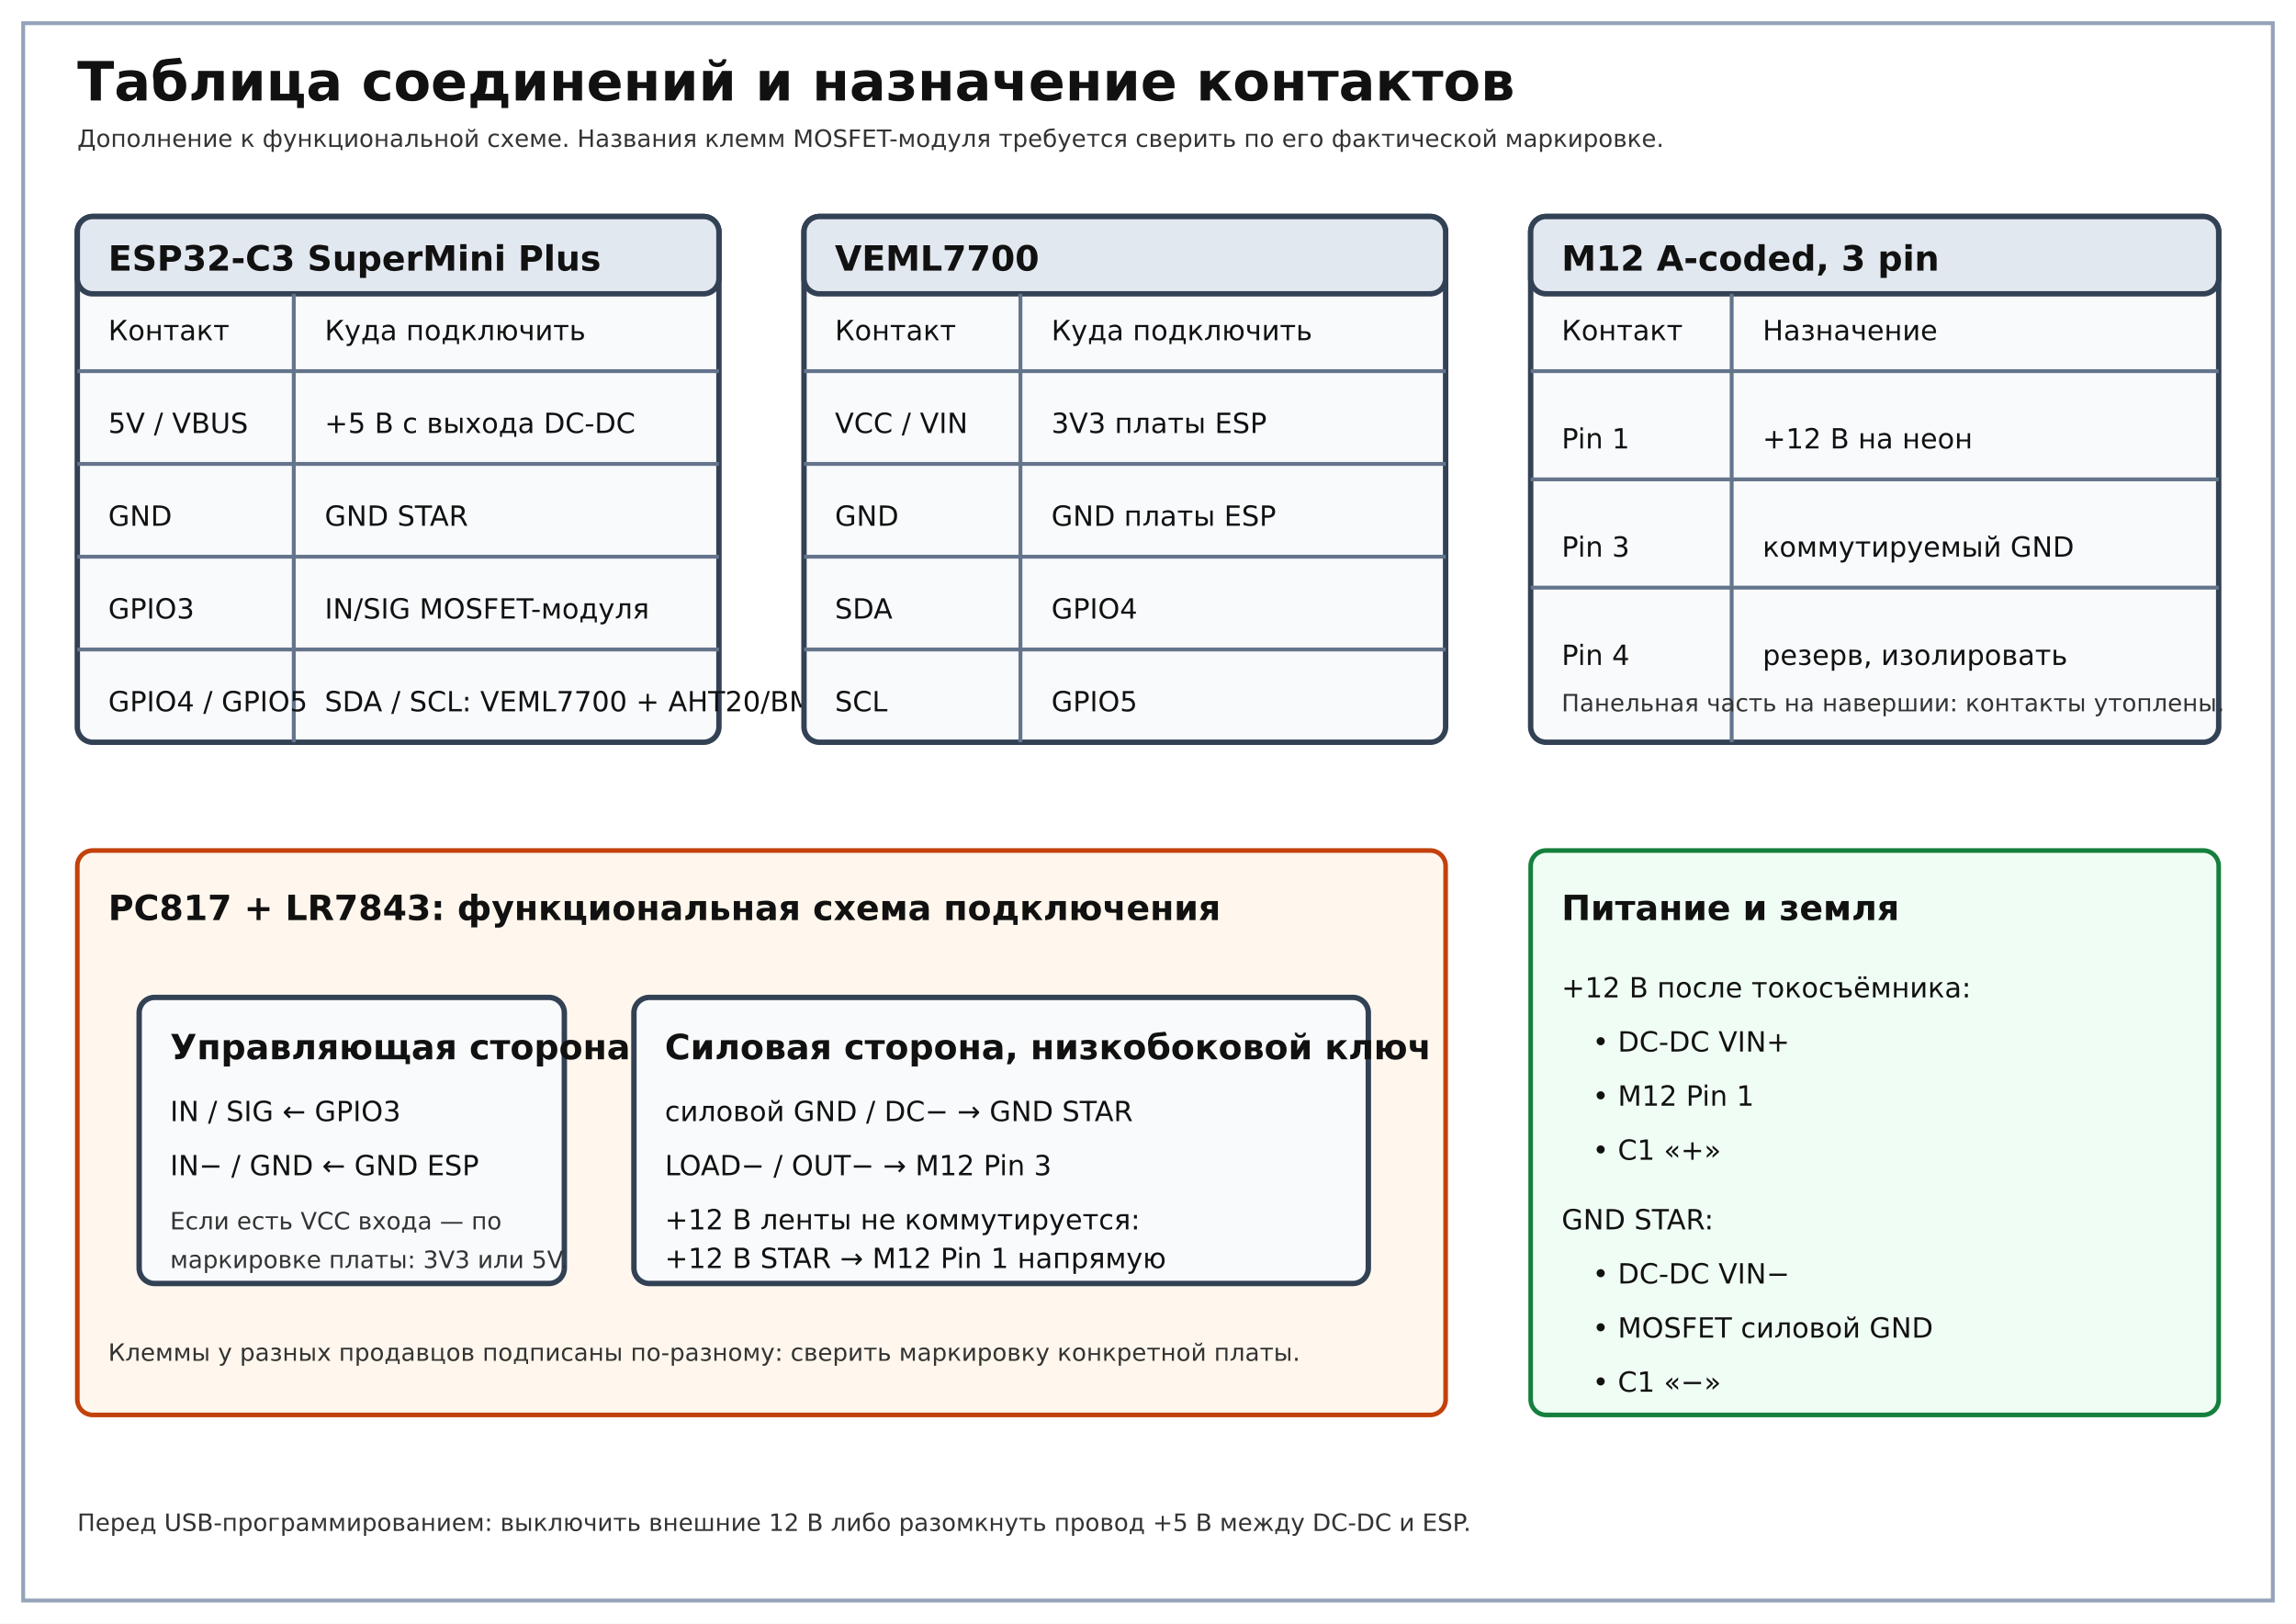
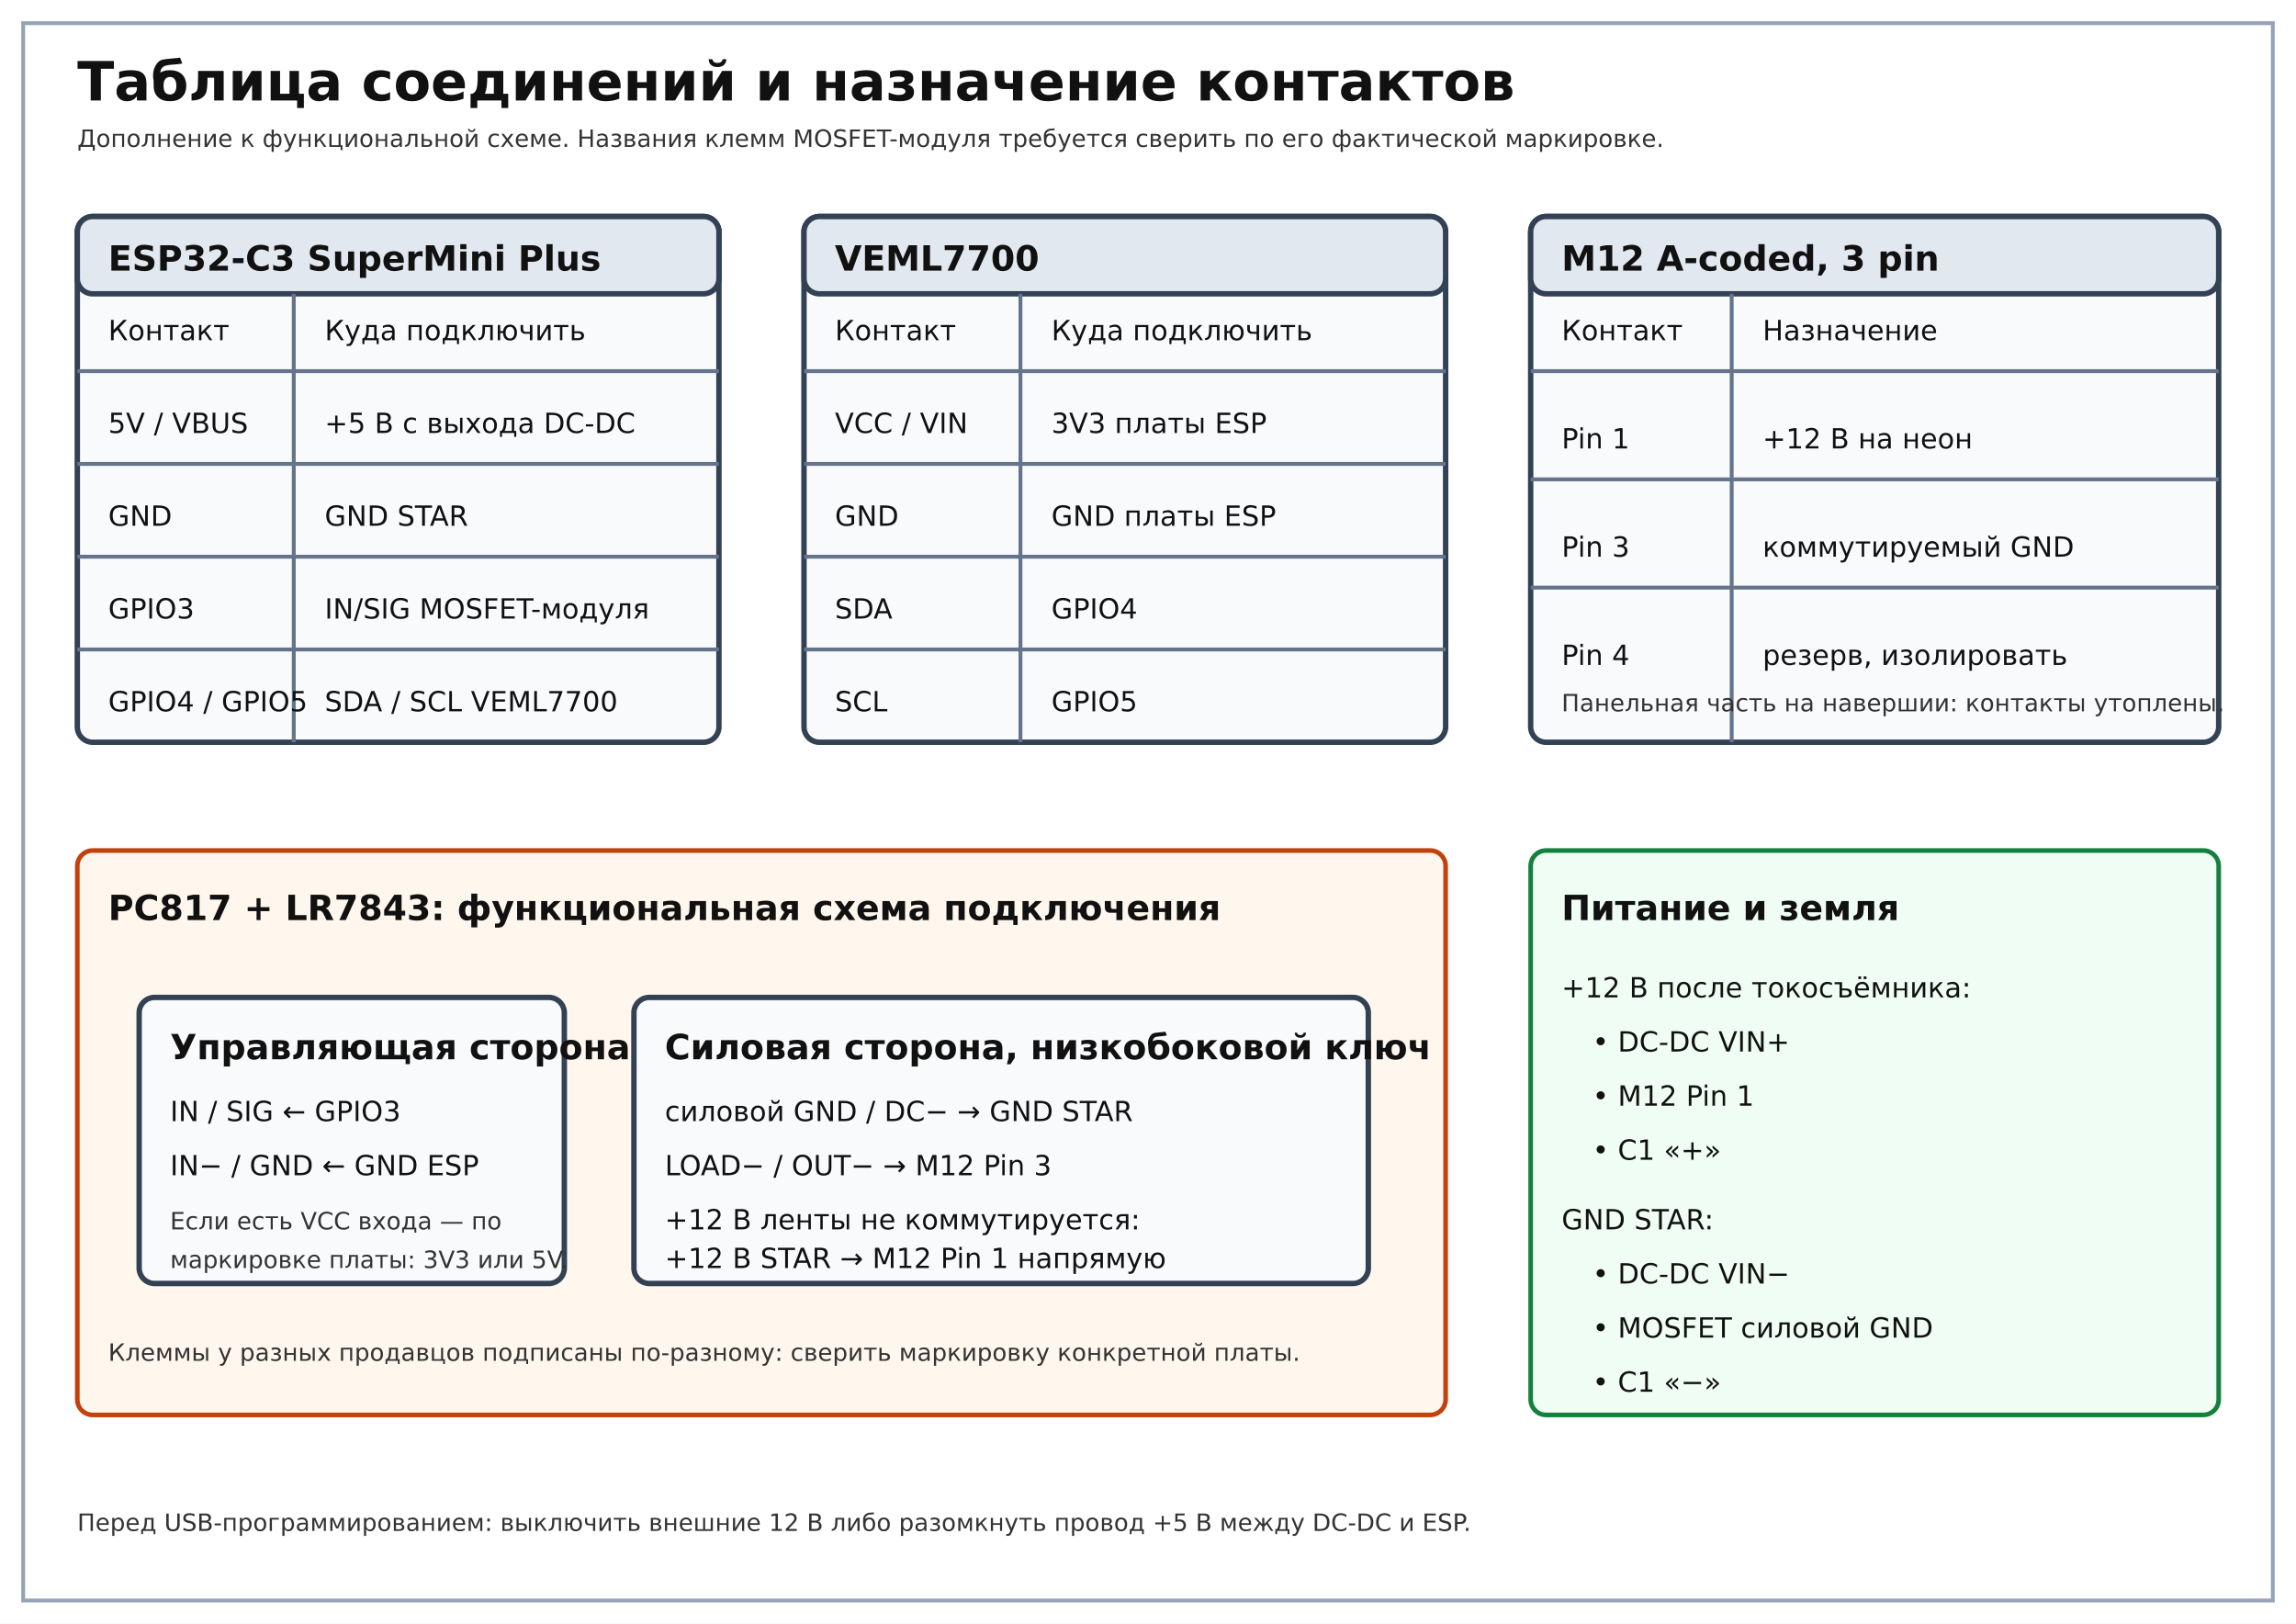
<svg xmlns="http://www.w3.org/2000/svg" width="297mm" height="210mm" viewBox="0 0 297 210">
  <defs>
    <style>
.t1{font:700 7px 'DejaVu Sans',Arial,sans-serif;fill:#111}.t2{font:700 4.5px 'DejaVu Sans',Arial,sans-serif;fill:#111}.t{font:3.6px 'DejaVu Sans',Arial,sans-serif;fill:#111}.s{font:3.1px 'DejaVu Sans',Arial,sans-serif;fill:#333}.box{fill:#f8fafc;stroke:#334155;stroke-width:.7;rx:2}.head{fill:#e2e8f0;stroke:#334155;stroke-width:.7;rx:2}.line{stroke:#64748b;stroke-width:.5}.warn{fill:#fff7ed;stroke:#c2410c;stroke-width:.6;rx:2}.ok{fill:#f0fdf4;stroke:#15803d;stroke-width:.6;rx:2}
</style>
  </defs>
  <rect width="297" height="210" fill="white" />
  <rect x="3" y="3" width="291" height="204" fill="none" stroke="#94a3b8" stroke-width=".5" />
  <text x="10" y="13" class="t1">Таблица соединений и назначение контактов</text>
  <text x="10" y="19" class="s">Дополнение к функциональной схеме. Названия клемм MOSFET-модуля требуется сверить по его фактической маркировке.</text>
  <rect x="10" y="28" width="83" height="68" class="box" />
  <rect x="10" y="28" width="83" height="10" class="head" />
  <text x="14" y="35" class="t2">ESP32-C3 SuperMini Plus</text>
  <line x1="10" y1="48" x2="93" y2="48" class="line" />
  <line x1="10" y1="60" x2="93" y2="60" class="line" />
  <line x1="10" y1="72" x2="93" y2="72" class="line" />
  <line x1="10" y1="84" x2="93" y2="84" class="line" />
  <line x1="38" y1="38" x2="38" y2="96" class="line" />
  <text x="14" y="44" class="t">Контакт</text>
  <text x="42" y="44" class="t">Куда подключить</text>
  <text x="14" y="56" class="t">5V / VBUS</text>
  <text x="42" y="56" class="t">+5 В с выхода DC-DC</text>
  <text x="14" y="68" class="t">GND</text>
  <text x="42" y="68" class="t">GND STAR</text>
  <text x="14" y="80" class="t">GPIO3</text>
  <text x="42" y="80" class="t">IN/SIG MOSFET-модуля</text>
  <text x="14" y="92" class="t">GPIO4 / GPIO5</text>
-   <text x="42" y="92" class="t">SDA / SCL: VEML7700 + AHT20/BMP280</text>
+   <text x="42" y="92" class="t">SDA / SCL VEML7700</text>
  <rect x="104" y="28" width="83" height="68" class="box" />
  <rect x="104" y="28" width="83" height="10" class="head" />
  <text x="108" y="35" class="t2">VEML7700</text>
  <line x1="104" y1="48" x2="187" y2="48" class="line" />
  <line x1="104" y1="60" x2="187" y2="60" class="line" />
  <line x1="104" y1="72" x2="187" y2="72" class="line" />
  <line x1="104" y1="84" x2="187" y2="84" class="line" />
  <line x1="132" y1="38" x2="132" y2="96" class="line" />
  <text x="108" y="44" class="t">Контакт</text>
  <text x="136" y="44" class="t">Куда подключить</text>
  <text x="108" y="56" class="t">VCC / VIN</text>
  <text x="136" y="56" class="t">3V3 платы ESP</text>
  <text x="108" y="68" class="t">GND</text>
  <text x="136" y="68" class="t">GND платы ESP</text>
  <text x="108" y="80" class="t">SDA</text>
  <text x="136" y="80" class="t">GPIO4</text>
  <text x="108" y="92" class="t">SCL</text>
  <text x="136" y="92" class="t">GPIO5</text>
  <rect x="198" y="28" width="89" height="68" class="box" />
  <rect x="198" y="28" width="89" height="10" class="head" />
  <text x="202" y="35" class="t2">M12 A-coded, 3 pin</text>
  <line x1="198" y1="48" x2="287" y2="48" class="line" />
  <line x1="198" y1="62" x2="287" y2="62" class="line" />
  <line x1="198" y1="76" x2="287" y2="76" class="line" />
  <line x1="224" y1="38" x2="224" y2="96" class="line" />
  <text x="202" y="44" class="t">Контакт</text>
  <text x="228" y="44" class="t">Назначение</text>
  <text x="202" y="58" class="t">Pin 1</text>
  <text x="228" y="58" class="t">+12 В на неон</text>
  <text x="202" y="72" class="t">Pin 3</text>
  <text x="228" y="72" class="t">коммутируемый GND</text>
  <text x="202" y="86" class="t">Pin 4</text>
  <text x="228" y="86" class="t">резерв, изолировать</text>
  <text x="202" y="92" class="s">Панельная часть на навершии: контакты утоплены.</text>
  <rect x="10" y="110" width="177" height="73" class="warn" />
  <text x="14" y="119" class="t2">PC817 + LR7843: функциональная схема подключения</text>
  <rect x="18" y="129" width="55" height="37" class="box" />
  <text x="22" y="137" class="t2">Управляющая сторона</text>
  <text x="22" y="145" class="t">IN / SIG ← GPIO3</text>
  <text x="22" y="152" class="t">IN− / GND ← GND ESP</text>
  <text x="22" y="159" class="s">Если есть VCC входа — по</text>
  <text x="22" y="164" class="s">маркировке платы: 3V3 или 5V.</text>
  <rect x="82" y="129" width="95" height="37" class="box" />
  <text x="86" y="137" class="t2">Силовая сторона, низкобоковой ключ</text>
  <text x="86" y="145" class="t">силовой GND / DC− → GND STAR</text>
  <text x="86" y="152" class="t">LOAD− / OUT− → M12 Pin 3</text>
  <text x="86" y="159" class="t">+12 В ленты не коммутируется:</text>
  <text x="86" y="164" class="t">+12 В STAR → M12 Pin 1 напрямую</text>
  <text x="14" y="176" class="s">Клеммы у разных продавцов подписаны по-разному: сверить маркировку конкретной платы.</text>
  <rect x="198" y="110" width="89" height="73" class="ok" />
  <text x="202" y="119" class="t2">Питание и земля</text>
  <text x="202" y="129" class="t">+12 В после токосъёмника:</text>
  <text x="206" y="136" class="t">• DC-DC VIN+</text>
  <text x="206" y="143" class="t">• M12 Pin 1</text>
  <text x="206" y="150" class="t">• C1 «+»</text>
  <text x="202" y="159" class="t">GND STAR:</text>
  <text x="206" y="166" class="t">• DC-DC VIN−</text>
  <text x="206" y="173" class="t">• MOSFET силовой GND</text>
  <text x="206" y="180" class="t">• C1 «−»</text>
  <text x="10" y="198" class="s">Перед USB-программированием: выключить внешние 12 В либо разомкнуть провод +5 В между DC-DC и ESP.</text>
</svg>
